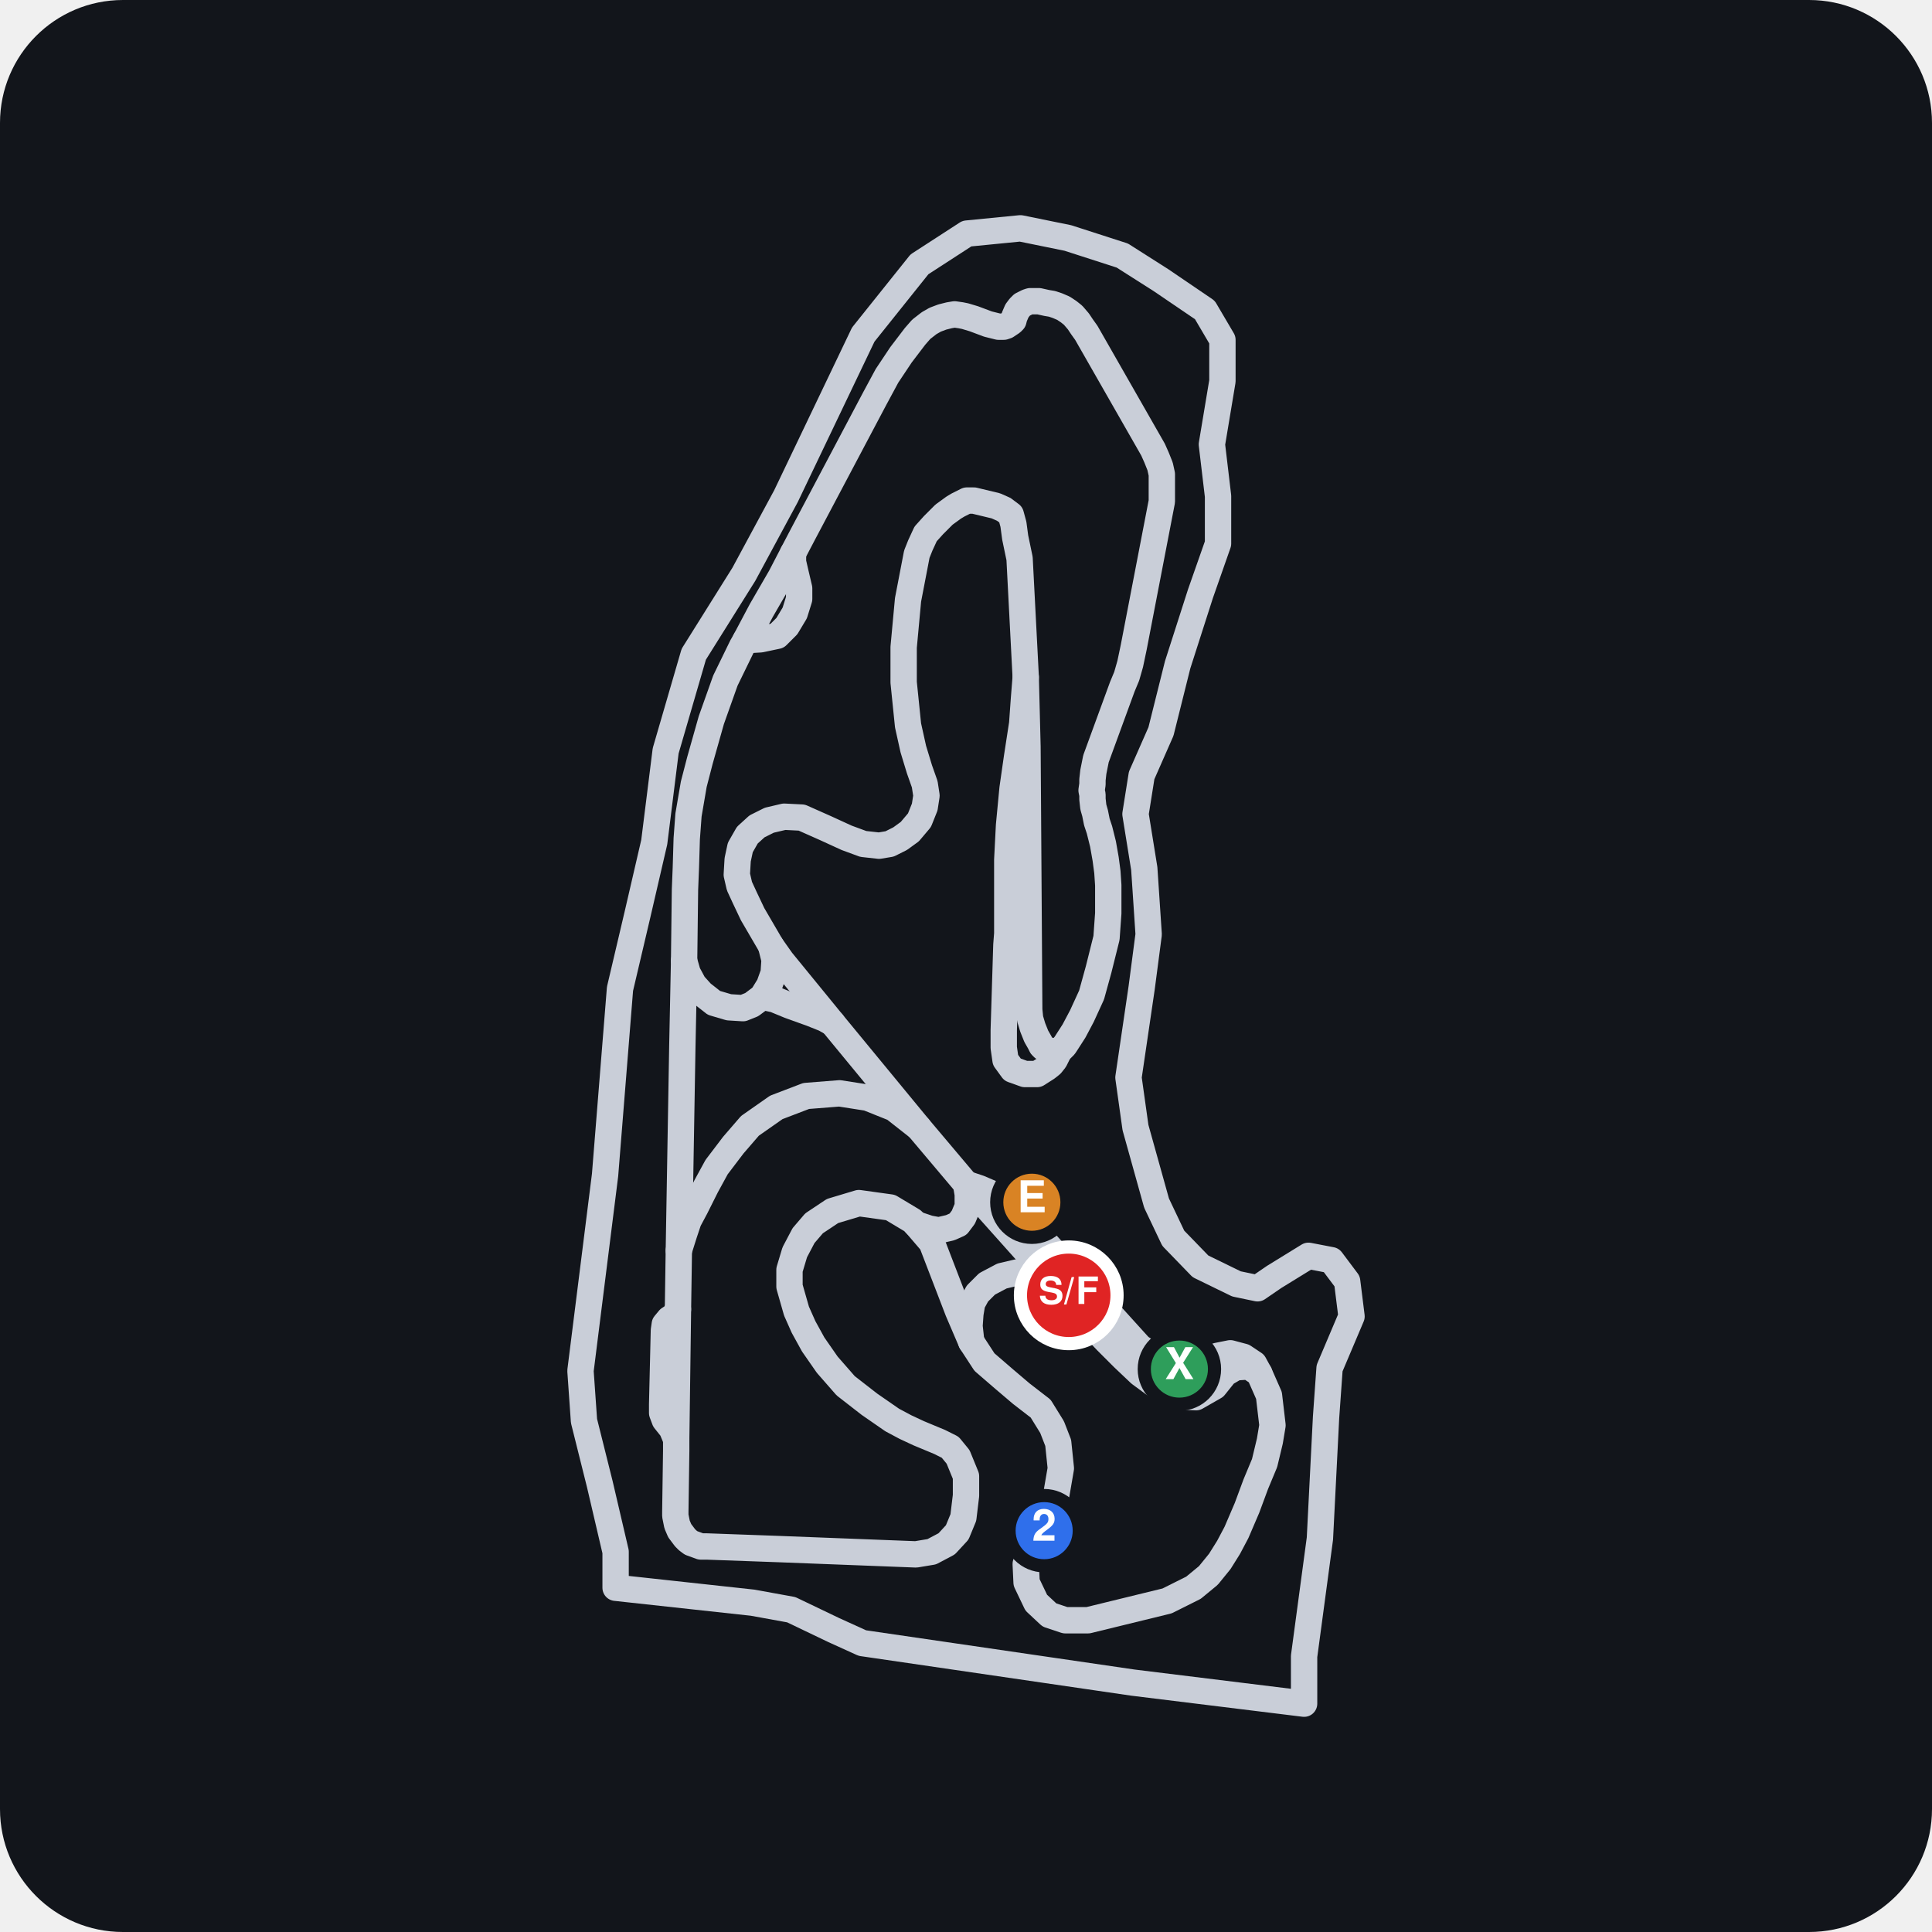
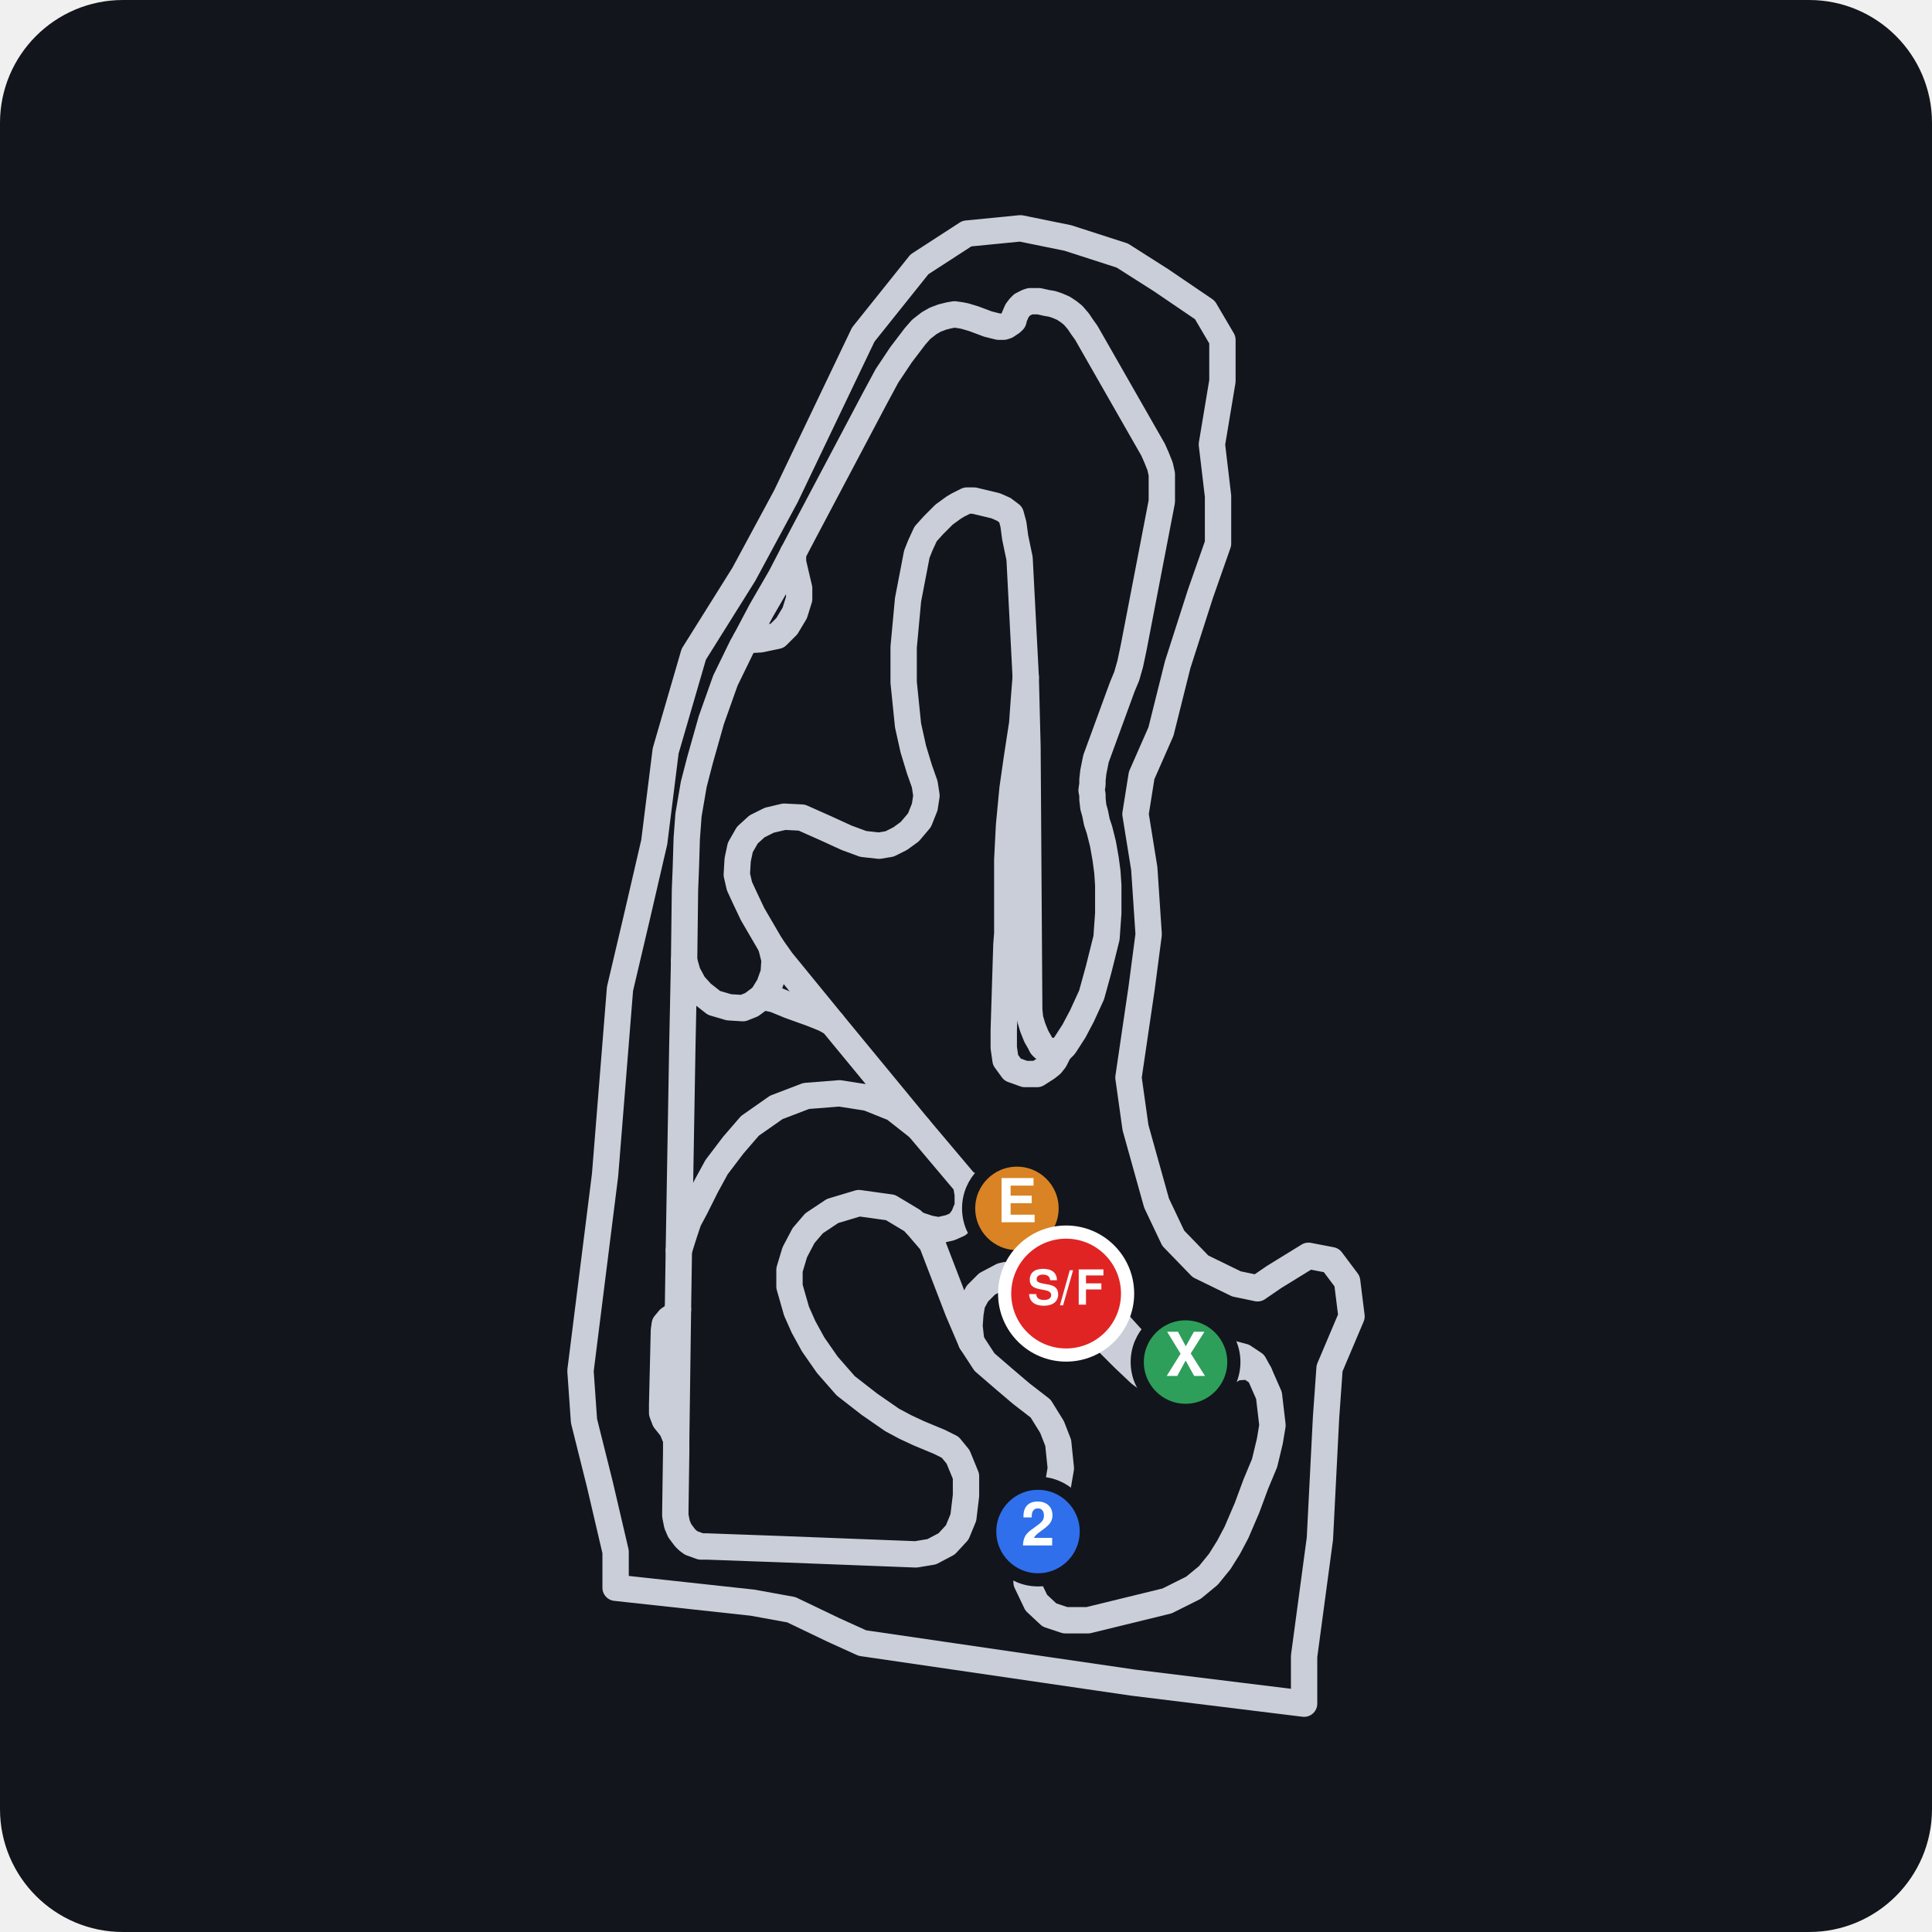
<svg xmlns="http://www.w3.org/2000/svg" viewBox="0 0 220 220">
  <rect width="220" height="220" rx="14" fill="#12151b" />
  <path d="M110.7,135.6 L119.9,145.9 L124.1,150.7 L126.0,152.7 L127.9,154.6 L129.8,156.4 L131.7,157.8 L134.0,159.0 L136.2,159.1 L138.3,157.9 L139.5,156.4 L140.7,155.7 L142.2,155.6 L143.4,156.4 L144.5,158.9 L144.9,162.3 L144.6,164.1 L144.0,166.6 L143.0,169.0 L142.0,171.7 L140.8,174.5 L139.9,176.2 L138.9,177.8 L137.6,179.4 L135.9,180.8 L132.9,182.3 L123.9,184.5 L121.3,184.5 L119.5,183.9 L118.0,182.5 L116.9,180.2 L116.8,178.1 L117.4,176.2 L120.3,170.1 L120.8,167.2 L120.5,164.3 L119.8,162.5 L118.5,160.4 L116.3,158.7 L114.3,157.0 L112.1,155.1 L110.6,152.8 L109.1,149.3 L106.1,141.5 L104.3,139.4 L103.9,139.0 L101.4,137.5 L97.8,137.0 L94.8,137.9 L92.7,139.3 L91.5,140.7 L90.5,142.6 L89.9,144.6 L89.9,146.5 L90.7,149.3 L91.5,151.1 L92.6,153.1 L94.2,155.4 L96.3,157.8 L99.0,159.9 L100.3,160.8 L101.6,161.7 L103.1,162.5 L104.6,163.2 L107.0,164.2 L108.2,164.8 L109.1,165.9 L110.0,168.1 L110.0,170.3 L109.7,172.8 L109.0,174.5 L107.8,175.8 L106.1,176.7 L104.3,177.0 L88.8,176.4 L80.5,176.1 L79.8,176.1 L78.7,175.7 L78.3,175.4 L78.0,175.1 L77.7,174.7 L77.4,174.3 L77.1,173.6 L77.0,173.1 L76.9,172.6 L76.9,172.1 L77.0,165.2 L77.0,163.9 L77.2,149.1 L77.3,142.4 L77.7,119.1 L77.9,109.4 L78.0,101.3 L78.1,98.8 L78.2,95.5 L78.4,92.8 L79.0,89.3 L79.7,86.6 L81.0,82.0 L82.6,77.5 L84.5,73.6 L84.9,72.9 L86.7,69.5 L88.9,65.7 L90.3,63.0 L91.4,60.9 L99.6,45.4 L101.0,42.8 L102.6,40.4 L104.2,38.3 L104.9,37.5 L105.8,36.8 L106.5,36.4 L107.3,36.1 L108.1,35.9 L108.7,35.8 L109.4,35.9 L109.9,36.0 L110.9,36.3 L111.7,36.6 L112.5,36.9 L113.3,37.1 L113.7,37.2 L113.9,37.2 L114.3,37.2 L114.6,37.1 L114.9,36.9 L115.2,36.7 L115.4,36.5 L115.5,36.1 L115.8,35.4 L116.1,35.0 L116.4,34.7 L116.6,34.6 L117.0,34.4 L117.3,34.3 L117.8,34.3 L118.3,34.3 L119.2,34.5 L119.8,34.6 L120.4,34.8 L121.1,35.1 L121.7,35.5 L122.2,35.9 L122.8,36.6 L123.2,37.2 L123.7,37.9 L131.3,51.2 L131.7,52.1 L132.1,53.1 L132.3,54.0 L132.3,54.8 L132.3,56.0 L132.3,57.1 L129.1,73.7 L128.7,75.6 L128.5,76.3 L128.3,77.0 L127.8,78.2 L124.8,86.4 L124.5,87.9 L124.4,88.8 L124.4,89.3 L124.3,90.0 L124.4,90.5 L124.4,91.0 L124.5,91.9 L124.7,92.6 L124.9,93.6 L125.2,94.5 L125.6,96.1 L125.9,97.8 L126.1,99.3 L126.2,100.8 L126.2,104.0 L126.0,106.8 L125.1,110.4 L124.3,113.3 L123.2,115.7 L122.3,117.4 L121.4,118.8 L121.2,119.1 L121.1,119.2 L120.9,119.4 L120.7,119.5 L120.5,119.6 L120.2,119.7 L119.9,119.7 L119.7,119.7 L119.4,119.6 L119.2,119.6 L119.0,119.4 L118.8,119.3 L118.6,119.1 L118.4,118.7 L118.0,118.0 L117.6,117.0 L117.3,116.0 L117.2,115.0 L117.0,85.0 L116.8,77.1 L116.1,63.6 L115.6,61.2 L115.4,59.7 L115.1,58.6 L114.3,58.0 L113.4,57.6 L110.9,57.0 L110.1,57.0 L109.1,57.5 L108.6,57.8 L107.5,58.6 L106.3,59.8 L105.4,60.8 L104.8,62.1 L104.4,63.1 L103.4,68.3 L102.9,73.7 L102.9,77.7 L103.4,82.6 L104.0,85.3 L104.7,87.6 L105.3,89.3 L105.5,90.6 L105.3,91.9 L104.7,93.4 L103.6,94.7 L102.5,95.5 L101.3,96.1 L100.1,96.3 L98.3,96.1 L96.4,95.4 L94.0,94.3 L91.3,93.1 L89.3,93.0 L87.6,93.4 L86.2,94.1 L85.1,95.1 L84.3,96.5 L84.0,97.9 L83.9,99.6 L84.2,100.9 L84.8,102.2 L85.7,104.1 L87.8,107.7 L89.0,109.4 L94.8,116.5 L104.6,128.4 L110.0,134.8 L110.7,135.6" fill="none" stroke="#c9ced8" stroke-width="3" stroke-linejoin="round" stroke-linecap="round" />
  <path d="M104.6,128.4 L101.8,126.2 L98.8,125.0 L95.6,124.5 L91.8,124.8 L88.4,126.1 L85.4,128.2 L83.5,130.4 L81.6,132.9 L80.4,135.1 L79.2,137.5 L78.4,139.0 L77.9,140.5 L77.3,142.4" fill="none" stroke="#c9ced8" stroke-width="3" stroke-linejoin="round" stroke-linecap="round" />
  <path d="M87.8,107.7 L88.2,109.3 L88.1,110.8 L87.6,112.2 L86.8,113.5 L85.6,114.4 L84.6,114.8 L83.0,114.7 L81.3,114.2 L79.9,113.1 L79.0,112.1 L78.3,110.8 L77.9,109.4" fill="none" stroke="#c9ced8" stroke-width="3" stroke-linejoin="round" stroke-linecap="round" />
  <path d="M120.7,119.5 L120.1,120.7 L119.7,121.2 L119.2,121.6 L118.1,122.3 L116.7,122.3 L115.3,121.8 L114.5,120.7 L114.3,119.3 L114.3,117.3 L114.6,107.6 L114.7,106.3 L114.7,97.9 L114.9,94.0 L115.3,89.8 L115.8,86.3 L116.4,82.4 L116.6,79.6 L116.8,77.1" fill="none" stroke="#c9ced8" stroke-width="3" stroke-linejoin="round" stroke-linecap="round" />
  <path d="M110.0,134.8 L110.2,136.0 L110.2,137.4 L109.7,138.6 L109.1,139.4 L108.2,139.8 L106.9,140.1 L105.8,139.9 L104.3,139.4" fill="none" stroke="#c9ced8" stroke-width="3" stroke-linejoin="round" stroke-linecap="round" />
  <path d="M84.9,72.9 L86.6,72.8 L88.5,72.4 L89.6,71.3 L90.5,69.8 L91.0,68.2 L91.0,67.0 L90.6,65.3 L90.3,64.0 L90.3,63.0" fill="none" stroke="#c9ced8" stroke-width="3" stroke-linejoin="round" stroke-linecap="round" />
  <path d="M143.4,156.4 L142.8,155.3 L141.6,154.5 L140.1,154.1 L138.6,154.4 L137.2,154.9 L135.9,155.3 L134.7,155.4 L133.8,155.2 L132.3,154.8 L130.9,154.1 L129.8,153.4 L116.4,138.6 L115.4,137.7 L114.0,136.6 L112.9,135.9 L111.5,135.3 L110.0,134.8" fill="none" stroke="#c9ced8" stroke-width="3" stroke-linejoin="round" stroke-linecap="round" />
  <path d="M77.0,163.9 L76.5,162.7 L75.7,161.7 L75.4,160.9 L75.4,159.9 L75.6,151.5 L75.7,150.8 L76.2,150.2 L76.8,149.8 L77.2,149.1" fill="none" stroke="#c9ced8" stroke-width="3" stroke-linejoin="round" stroke-linecap="round" />
  <path d="M119.9,145.9 L118.8,145.3 L117.2,144.9 L115.8,144.9 L114.1,145.3 L112.4,146.2 L111.3,147.3 L110.7,148.4 L110.5,149.6 L110.4,151.0 L110.6,152.8" fill="none" stroke="#c9ced8" stroke-width="3" stroke-linejoin="round" stroke-linecap="round" />
  <path d="M86.8,113.5 L88.2,113.8 L89.9,114.5 L92.4,115.4 L93.9,116.0 L94.8,116.5" fill="none" stroke="#c9ced8" stroke-width="3" stroke-linejoin="round" stroke-linecap="round" />
  <path d="M70.1,180.8 L70.1,176.7 L68.3,169.0 L66.5,161.8 L66.1,156.1 L68.9,133.8 L70.6,112.6 L72.6,104.1 L74.5,95.9 L75.8,85.5 L79.0,74.5 L84.7,65.4 L89.5,56.5 L98.3,38.1 L104.7,30.1 L110.1,26.6 L116.2,26.0 L121.6,27.1 L127.8,29.1 L132.2,31.9 L137.2,35.3 L139.2,38.7 L139.2,43.4 L138.0,50.6 L138.7,56.5 L138.7,61.9 L136.7,67.6 L134.1,75.7 L132.2,83.3 L130.0,88.3 L129.3,92.7 L130.3,98.9 L130.8,106.4 L130.0,112.5 L128.5,122.7 L129.3,128.4 L131.7,137.0 L133.6,141.0 L136.7,144.2 L140.8,146.2 L143.2,146.7 L145.1,145.4 L149.0,143.0 L151.6,143.5 L153.4,145.9 L153.9,149.9 L151.4,155.8 L151.0,161.4 L150.3,175.2 L148.5,188.6 L148.5,194.0 L129.0,191.6 L98.2,187.1 L94.9,185.6 L90.1,183.3 L85.7,182.5 L70.1,180.8" fill="none" stroke="#c9ced8" stroke-width="3" stroke-linejoin="round" stroke-linecap="round" />
-   <circle cx="117.5" cy="136.9" r="4.0" fill="#d98324" stroke="#12151b" stroke-width="1.5" />
-   <text x="117.5" y="136.9" font-family="Helvetica,Arial,sans-serif" font-size="5.0" font-weight="700" fill="#fff" text-anchor="middle" dominant-baseline="central">E</text>
-   <circle cx="134.3" cy="155.9" r="4.0" fill="#2e9e5b" stroke="#12151b" stroke-width="1.5" />
-   <text x="134.3" y="155.9" font-family="Helvetica,Arial,sans-serif" font-size="5.0" font-weight="700" fill="#fff" text-anchor="middle" dominant-baseline="central">X</text>
-   <circle cx="118.9" cy="174.3" r="4.0" fill="#2f6feb" stroke="#12151b" stroke-width="1.5" />
-   <text x="118.9" y="174.3" font-family="Helvetica,Arial,sans-serif" font-size="5.0" font-weight="700" fill="#fff" text-anchor="middle" dominant-baseline="central">2</text>
-   <circle cx="121.7" cy="147.5" r="5.5" fill="#e02424" stroke="#fff" stroke-width="1.5" />
-   <text x="121.7" y="147.5" font-family="Helvetica,Arial,sans-serif" font-size="4.3" font-weight="700" fill="#fff" text-anchor="middle" dominant-baseline="central">S/F</text>
+   <circle cx="115.8" cy="137.6" r="5.5" fill="#d98324" stroke="#12151b" stroke-width="1.5" />
+   <text x="115.8" y="137.6" font-family="Helvetica,Arial,sans-serif" font-size="6.9" font-weight="700" fill="#fff" text-anchor="middle" dominant-baseline="central">E</text>
+   <circle cx="135.0" cy="155.1" r="5.5" fill="#2e9e5b" stroke="#12151b" stroke-width="1.5" />
+   <text x="135.0" y="155.1" font-family="Helvetica,Arial,sans-serif" font-size="6.9" font-weight="700" fill="#fff" text-anchor="middle" dominant-baseline="central">X</text>
+   <circle cx="118.2" cy="174.4" r="5.5" fill="#2f6feb" stroke="#12151b" stroke-width="1.5" />
+   <text x="118.2" y="174.4" font-family="Helvetica,Arial,sans-serif" font-size="6.9" font-weight="700" fill="#fff" text-anchor="middle" dominant-baseline="central">2</text>
+   <circle cx="121.4" cy="147.3" r="7.0" fill="#e02424" stroke="#fff" stroke-width="1.5" />
+   <text x="121.4" y="147.3" font-family="Helvetica,Arial,sans-serif" font-size="5.5" font-weight="700" fill="#fff" text-anchor="middle" dominant-baseline="central">S/F</text>
</svg>
